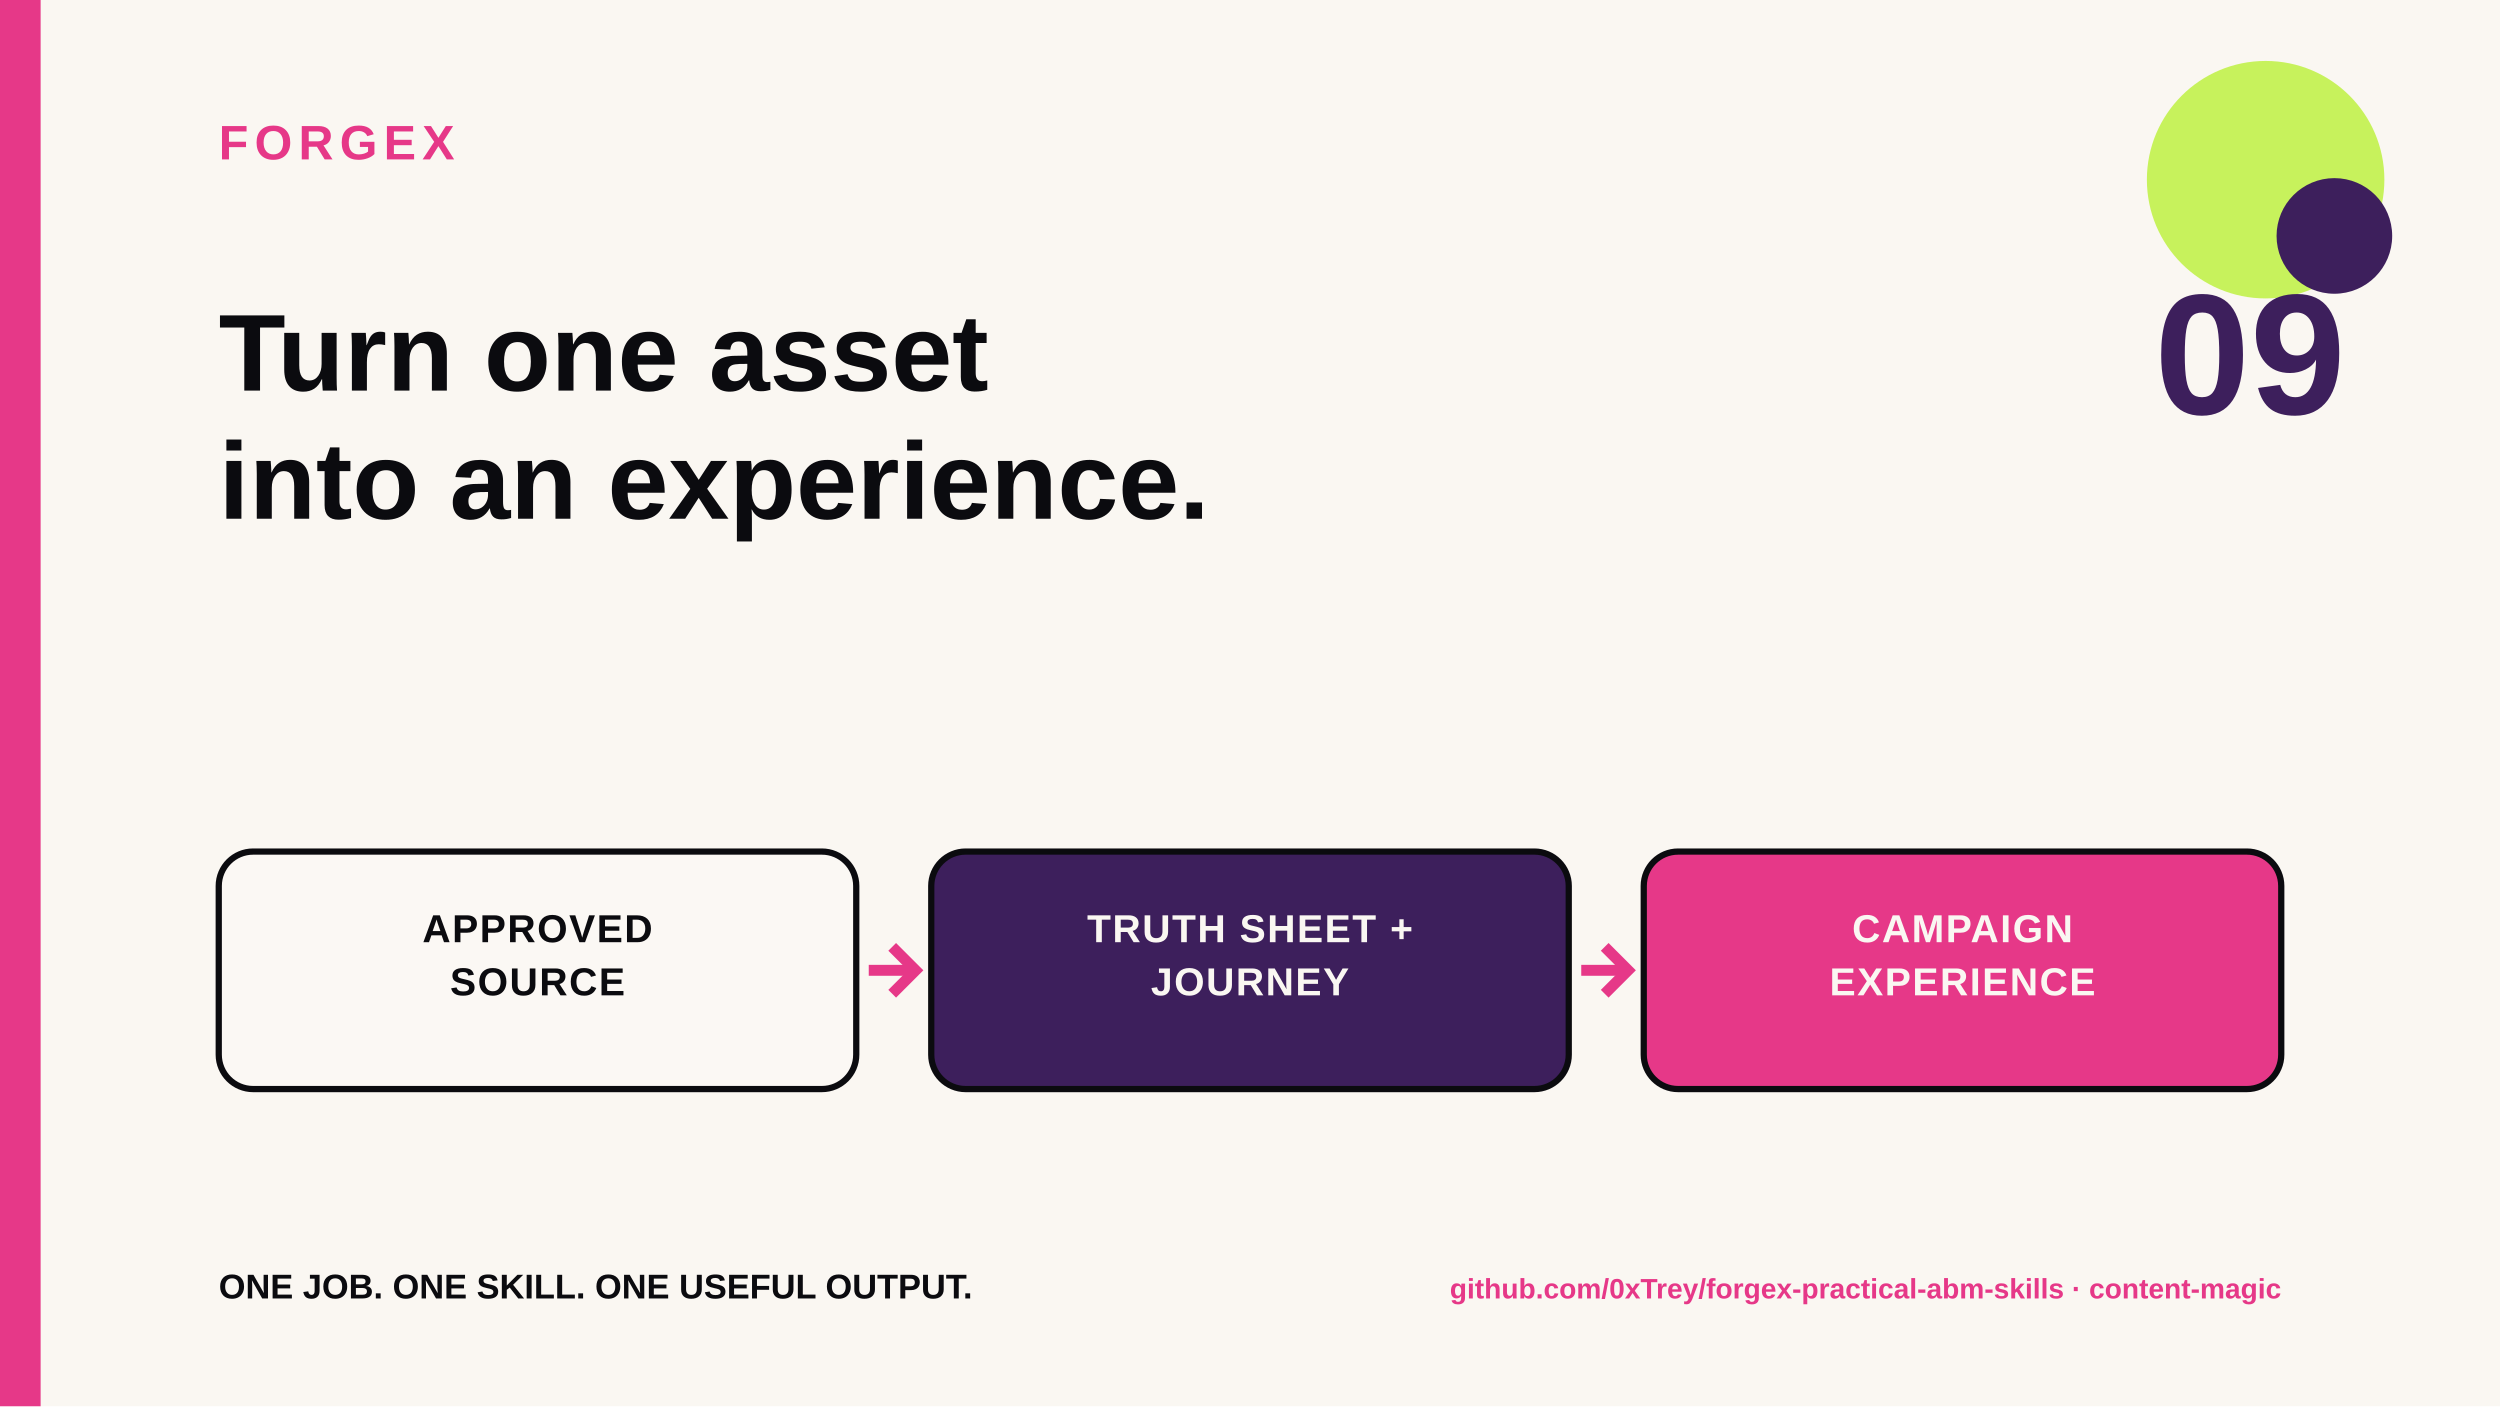
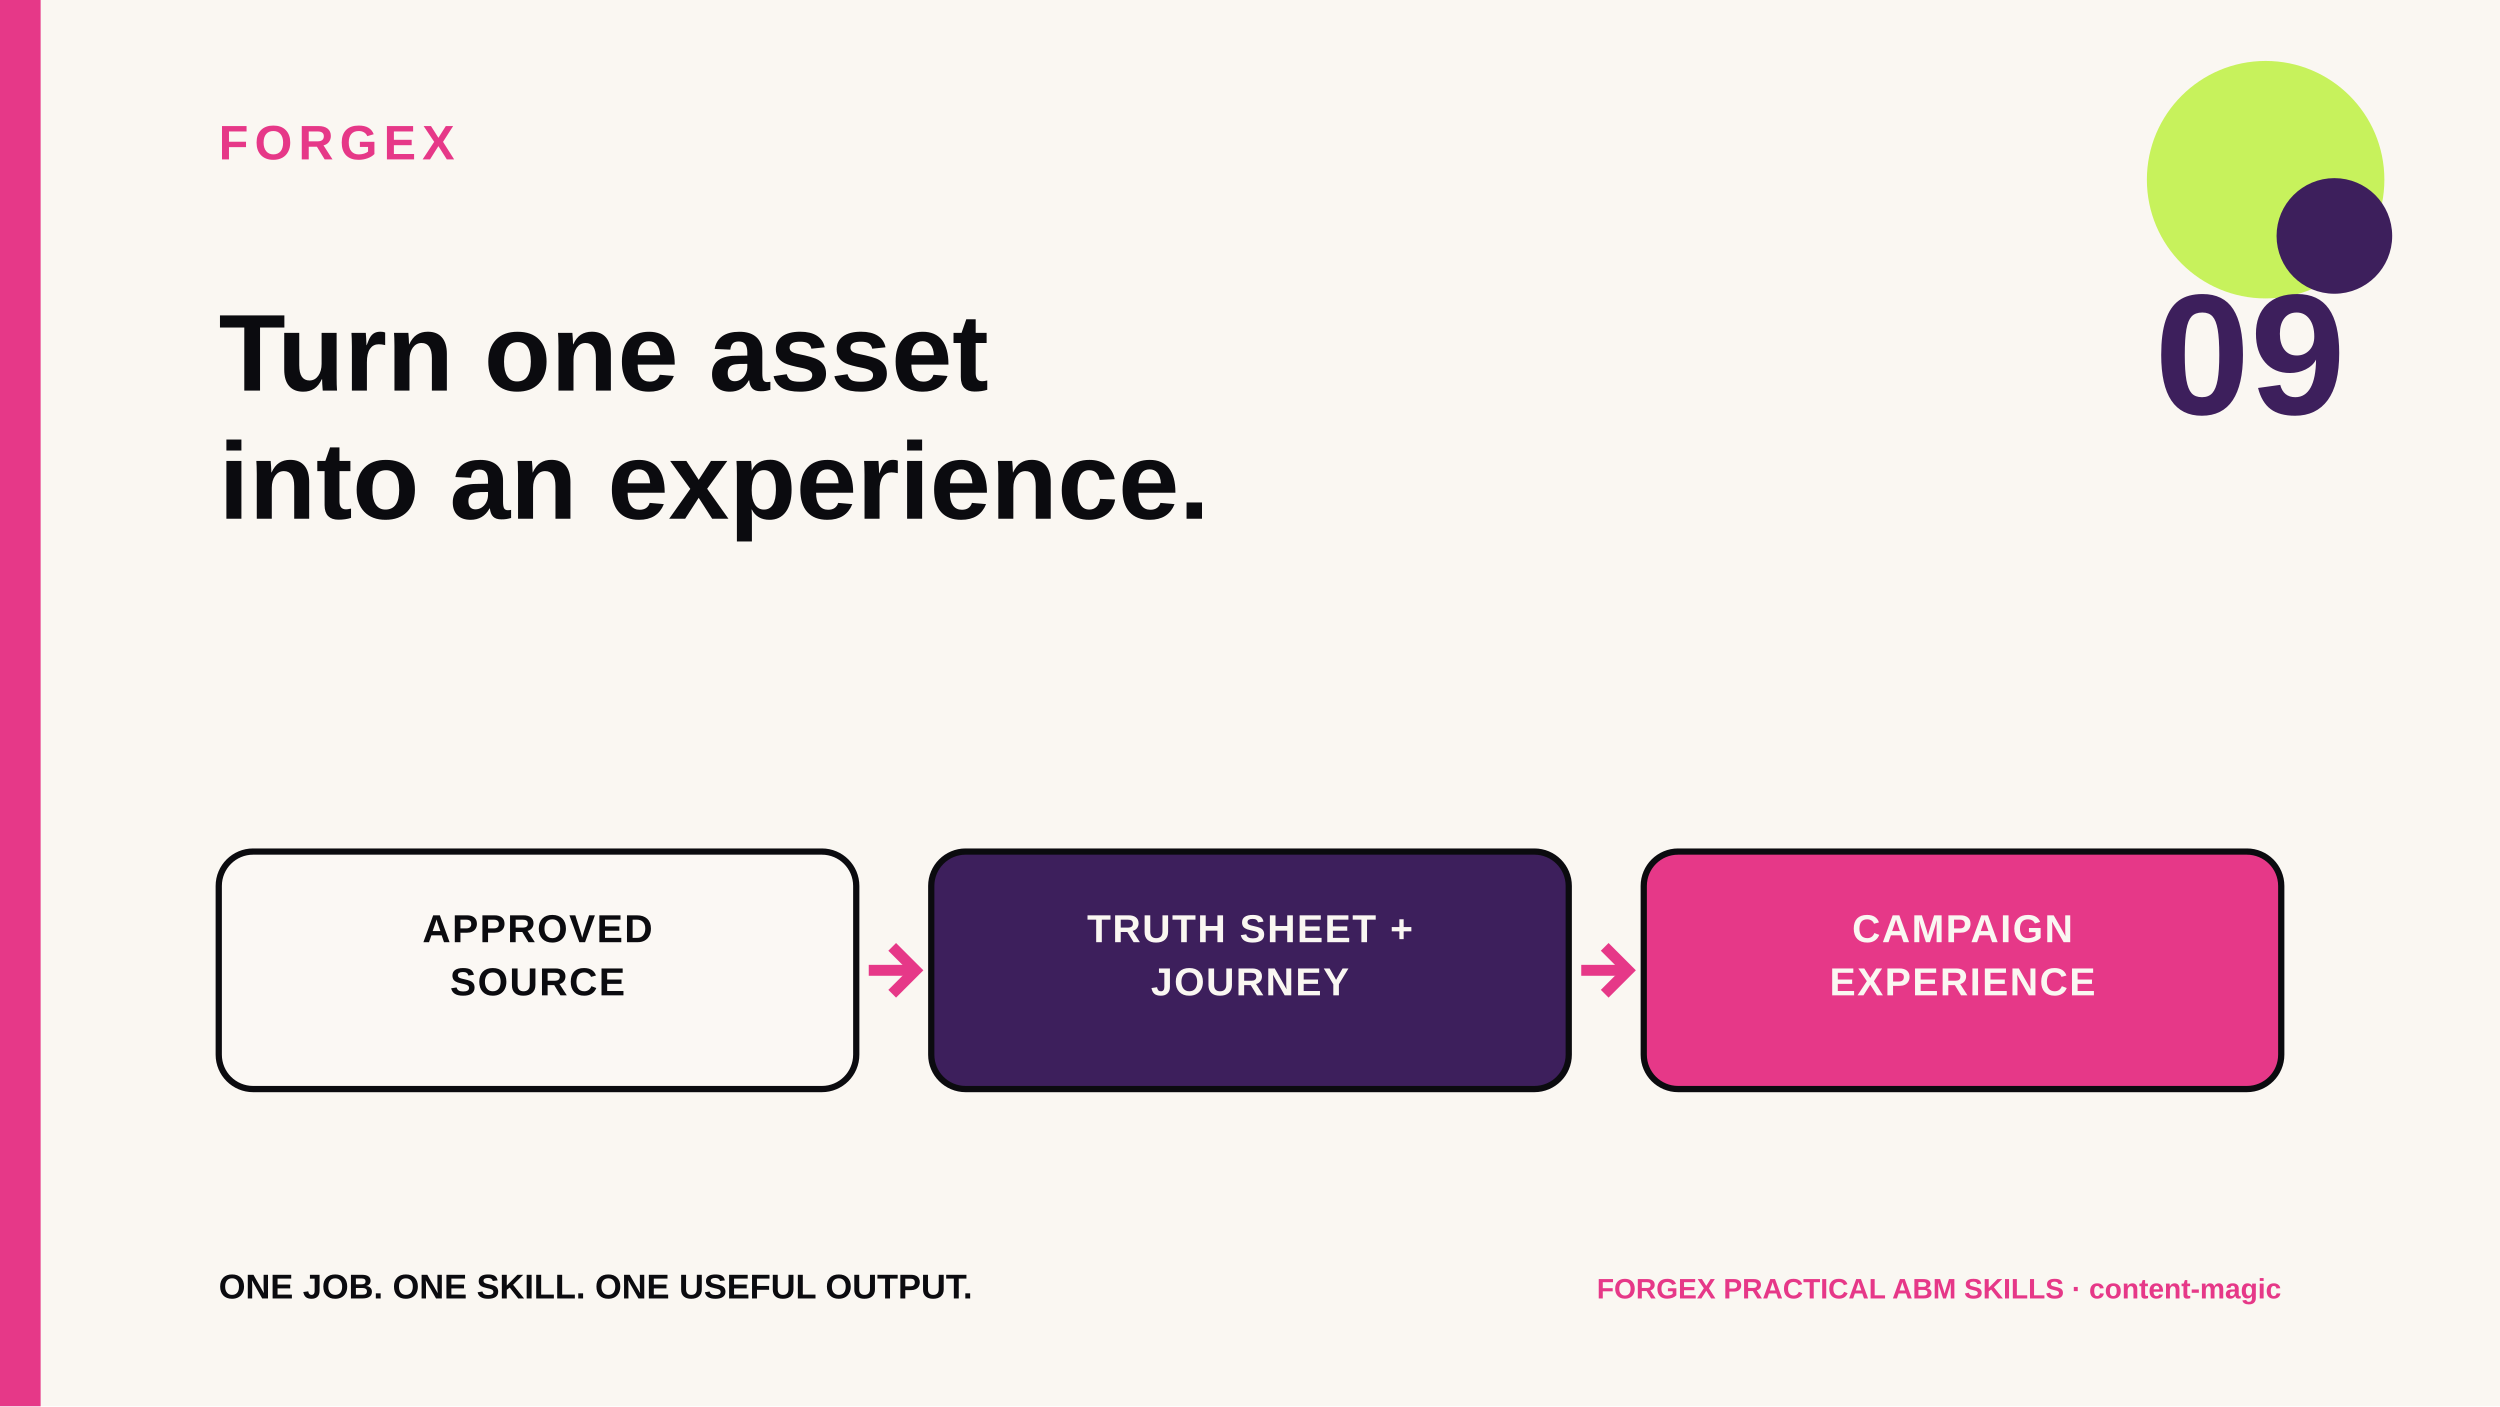
<svg xmlns="http://www.w3.org/2000/svg" width="1600" height="900" viewBox="0 0 1600 900">
  <rect width="1600" height="900" fill="#FAF7F2" />
  <rect x="0" y="0" width="26" height="900" fill="#E63888" />
  <circle cx="1450" cy="115" r="76" fill="#C7F25C" />
  <circle cx="1494" cy="151" r="37" fill="#3D1F5C" />
  <text x="140" y="102" font-family="Arial, Helvetica, sans-serif" font-size="31" font-weight="900" fill="#E63888" letter-spacing="4">FORGEX</text>
  <text x="1440" y="265" text-anchor="middle" font-family="Arial, Helvetica, sans-serif" font-size="110" font-weight="900" fill="#3D1F5C">09</text>
  <text x="140" y="250" fill="#0B0B0F" font-family="Arial, Helvetica, sans-serif" font-size="70" font-weight="900">Turn one asset</text>
  <text x="140" y="332" fill="#0B0B0F" font-family="Arial, Helvetica, sans-serif" font-size="70" font-weight="900">into an experience.</text>
  <rect x="140" y="545" width="408" height="152" rx="22" fill="#FBF8F4" stroke="#0B0B0F" stroke-width="4" />
  <path d="M 556 621 L 586 621" stroke="#E63888" stroke-width="7" />
  <path d="M 571 606 L 586 621 L 571 636" fill="none" stroke="#E63888" stroke-width="7" />
  <text x="344" y="603" text-anchor="middle" fill="#0B0B0F" font-family="Arial, Helvetica, sans-serif" font-size="25" font-weight="800" letter-spacing="1">APPROVED</text>
  <text x="344" y="637" text-anchor="middle" fill="#0B0B0F" font-family="Arial, Helvetica, sans-serif" font-size="25" font-weight="800" letter-spacing="1">SOURCE</text>
  <rect x="596" y="545" width="408" height="152" rx="22" fill="#3D1F5C" stroke="#0B0B0F" stroke-width="4" />
  <path d="M 1012 621 L 1042 621" stroke="#E63888" stroke-width="7" />
  <path d="M 1027 606 L 1042 621 L 1027 636" fill="none" stroke="#E63888" stroke-width="7" />
  <text x="800" y="603" text-anchor="middle" fill="#FAF7F2" font-family="Arial, Helvetica, sans-serif" font-size="25" font-weight="800" letter-spacing="1">TRUTH SHEET +</text>
  <text x="800" y="637" text-anchor="middle" fill="#FAF7F2" font-family="Arial, Helvetica, sans-serif" font-size="25" font-weight="800" letter-spacing="1">JOURNEY</text>
  <rect x="1052" y="545" width="408" height="152" rx="22" fill="#E63888" stroke="#0B0B0F" stroke-width="4" />
  <text x="1256" y="603" text-anchor="middle" fill="#FAF7F2" font-family="Arial, Helvetica, sans-serif" font-size="25" font-weight="800" letter-spacing="1">CAMPAIGN</text>
  <text x="1256" y="637" text-anchor="middle" fill="#FAF7F2" font-family="Arial, Helvetica, sans-serif" font-size="25" font-weight="800" letter-spacing="1">EXPERIENCE</text>
  <text x="140" y="831" font-family="Arial, Helvetica, sans-serif" font-size="22" font-weight="700" fill="#0B0B0F">ONE JOB. ONE SKILL. ONE USEFUL OUTPUT.</text>
-   <text x="1460" y="831" text-anchor="end" font-family="Arial, Helvetica, sans-serif" font-size="18" font-weight="700" fill="#E63888">github.com/0xTrey/forgex-practical-abm-skills · content-magic</text>
+   <text x="1460" y="831" text-anchor="end" font-family="Arial, Helvetica, sans-serif" font-size="18" font-weight="700" fill="#E63888">FORGEX PRACTICAL ABM SKILLS · content-magic</text>
</svg>
